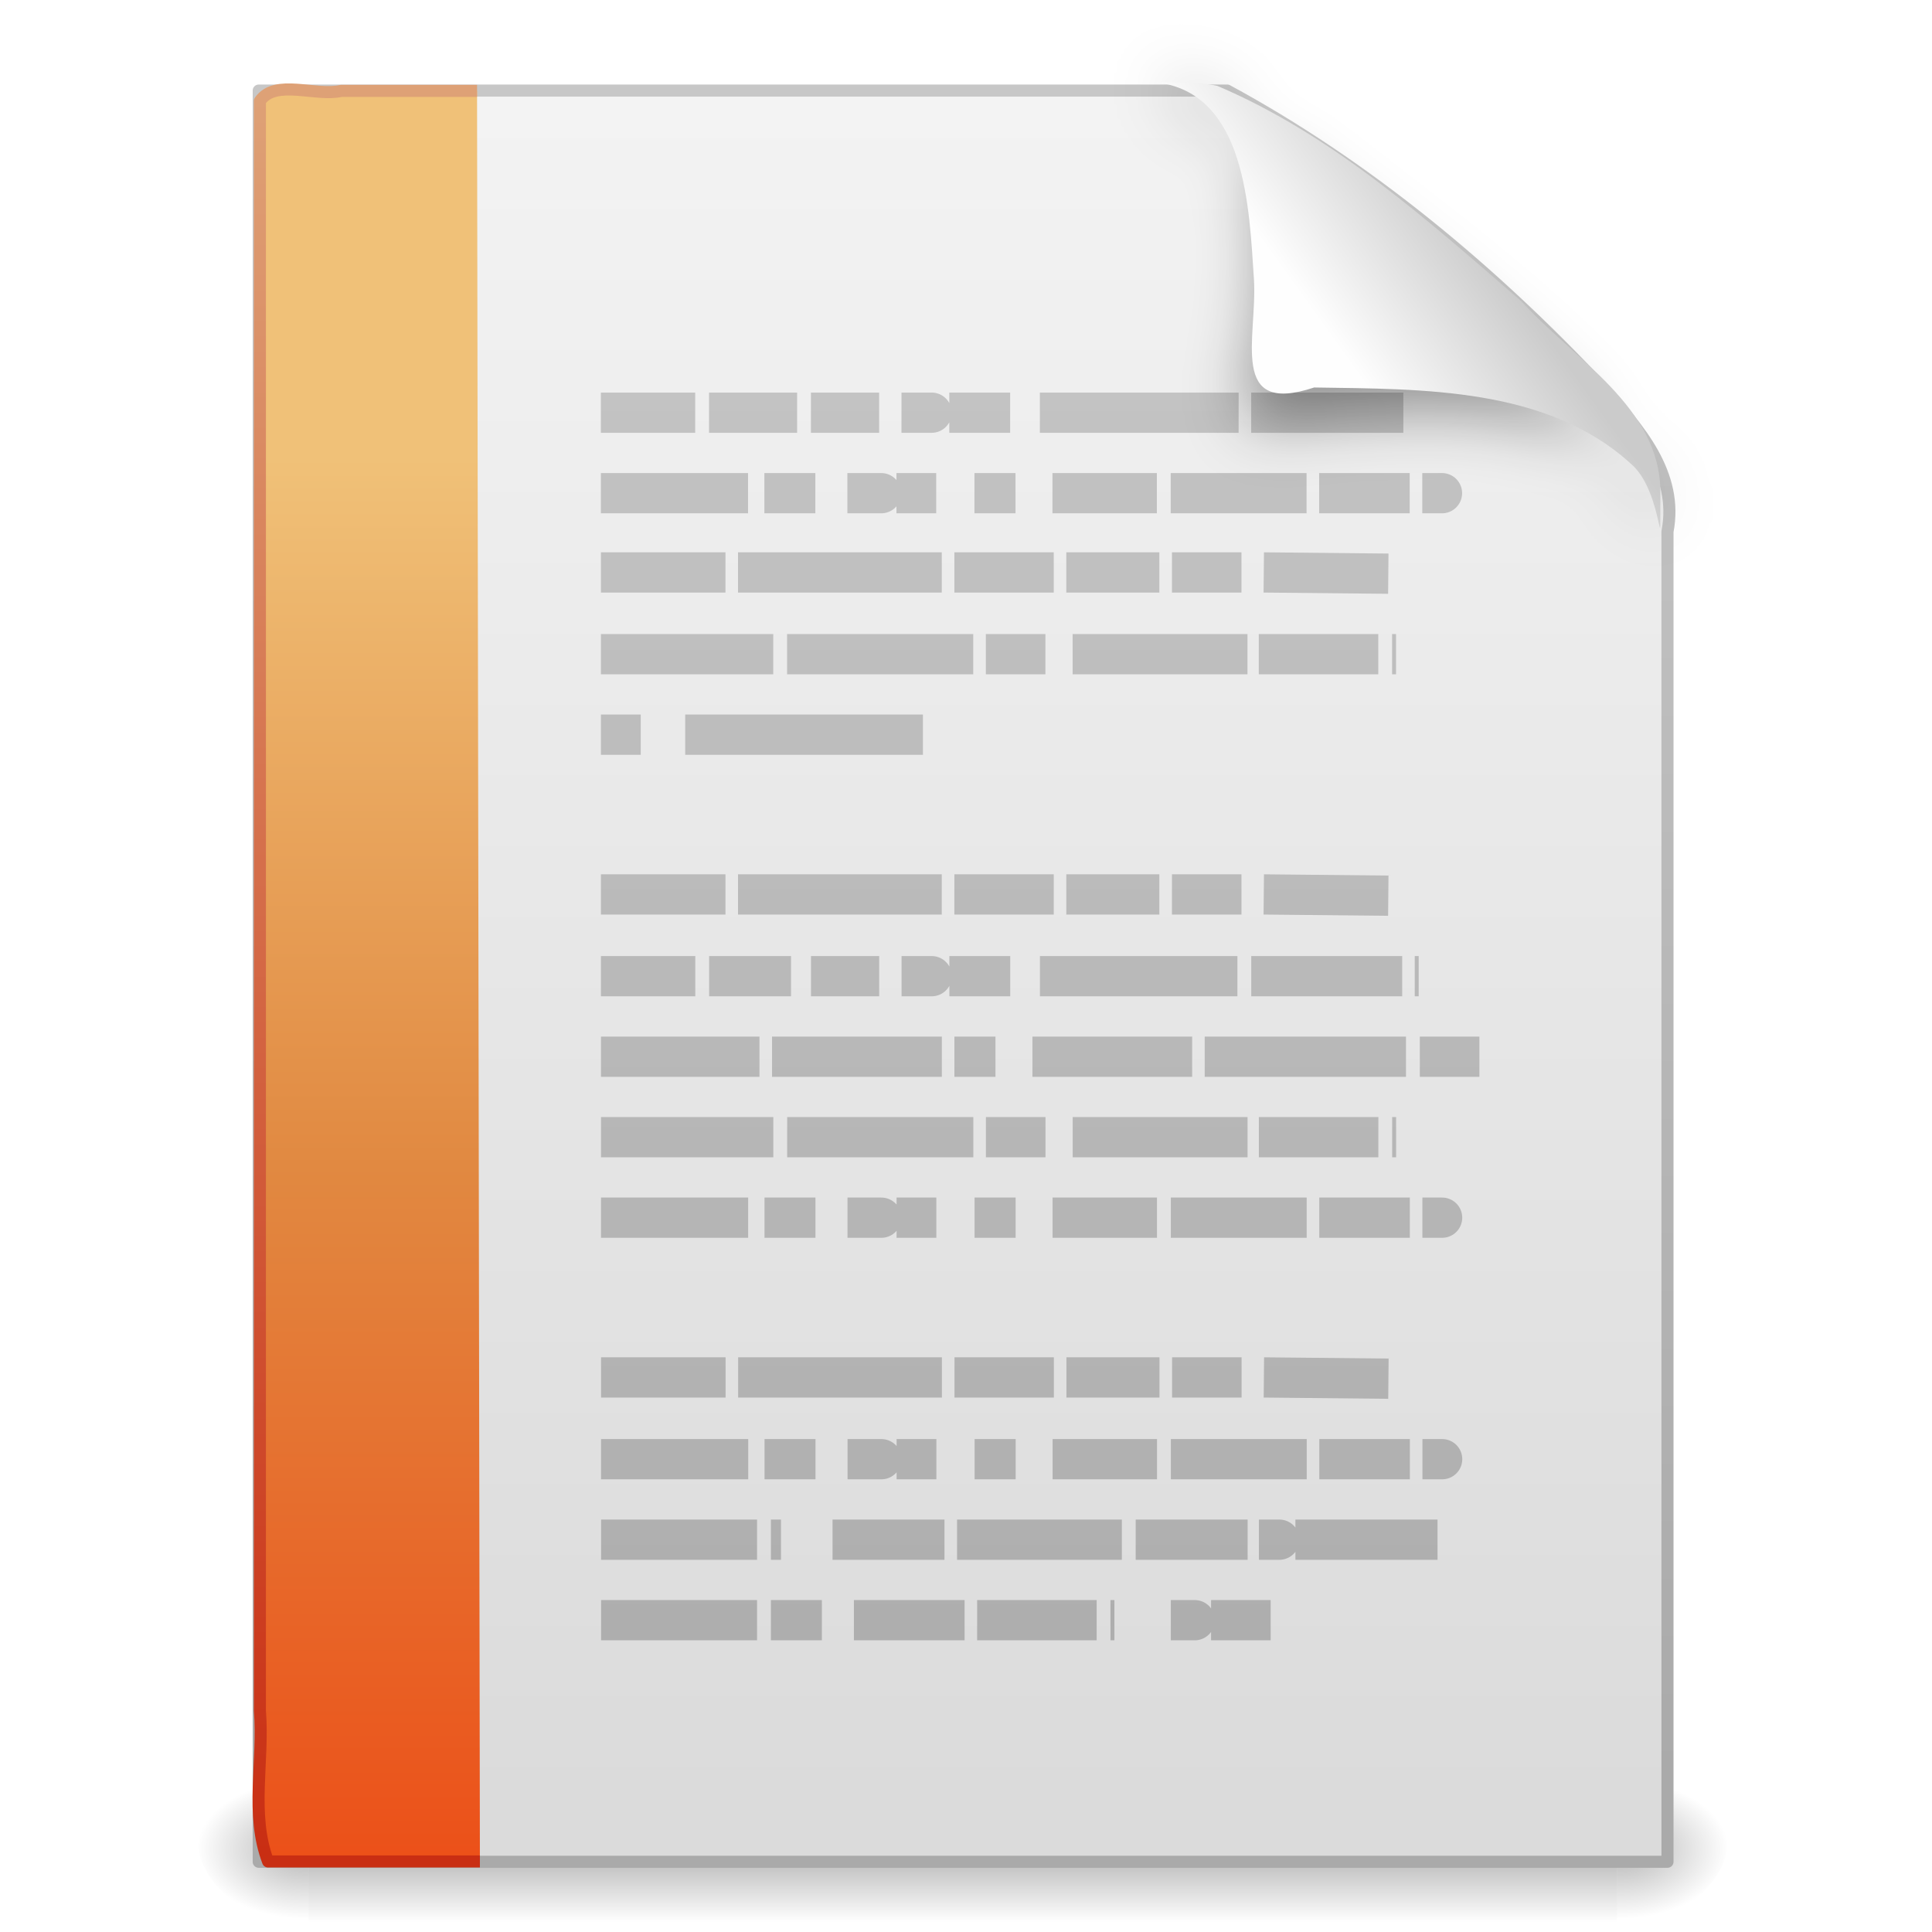
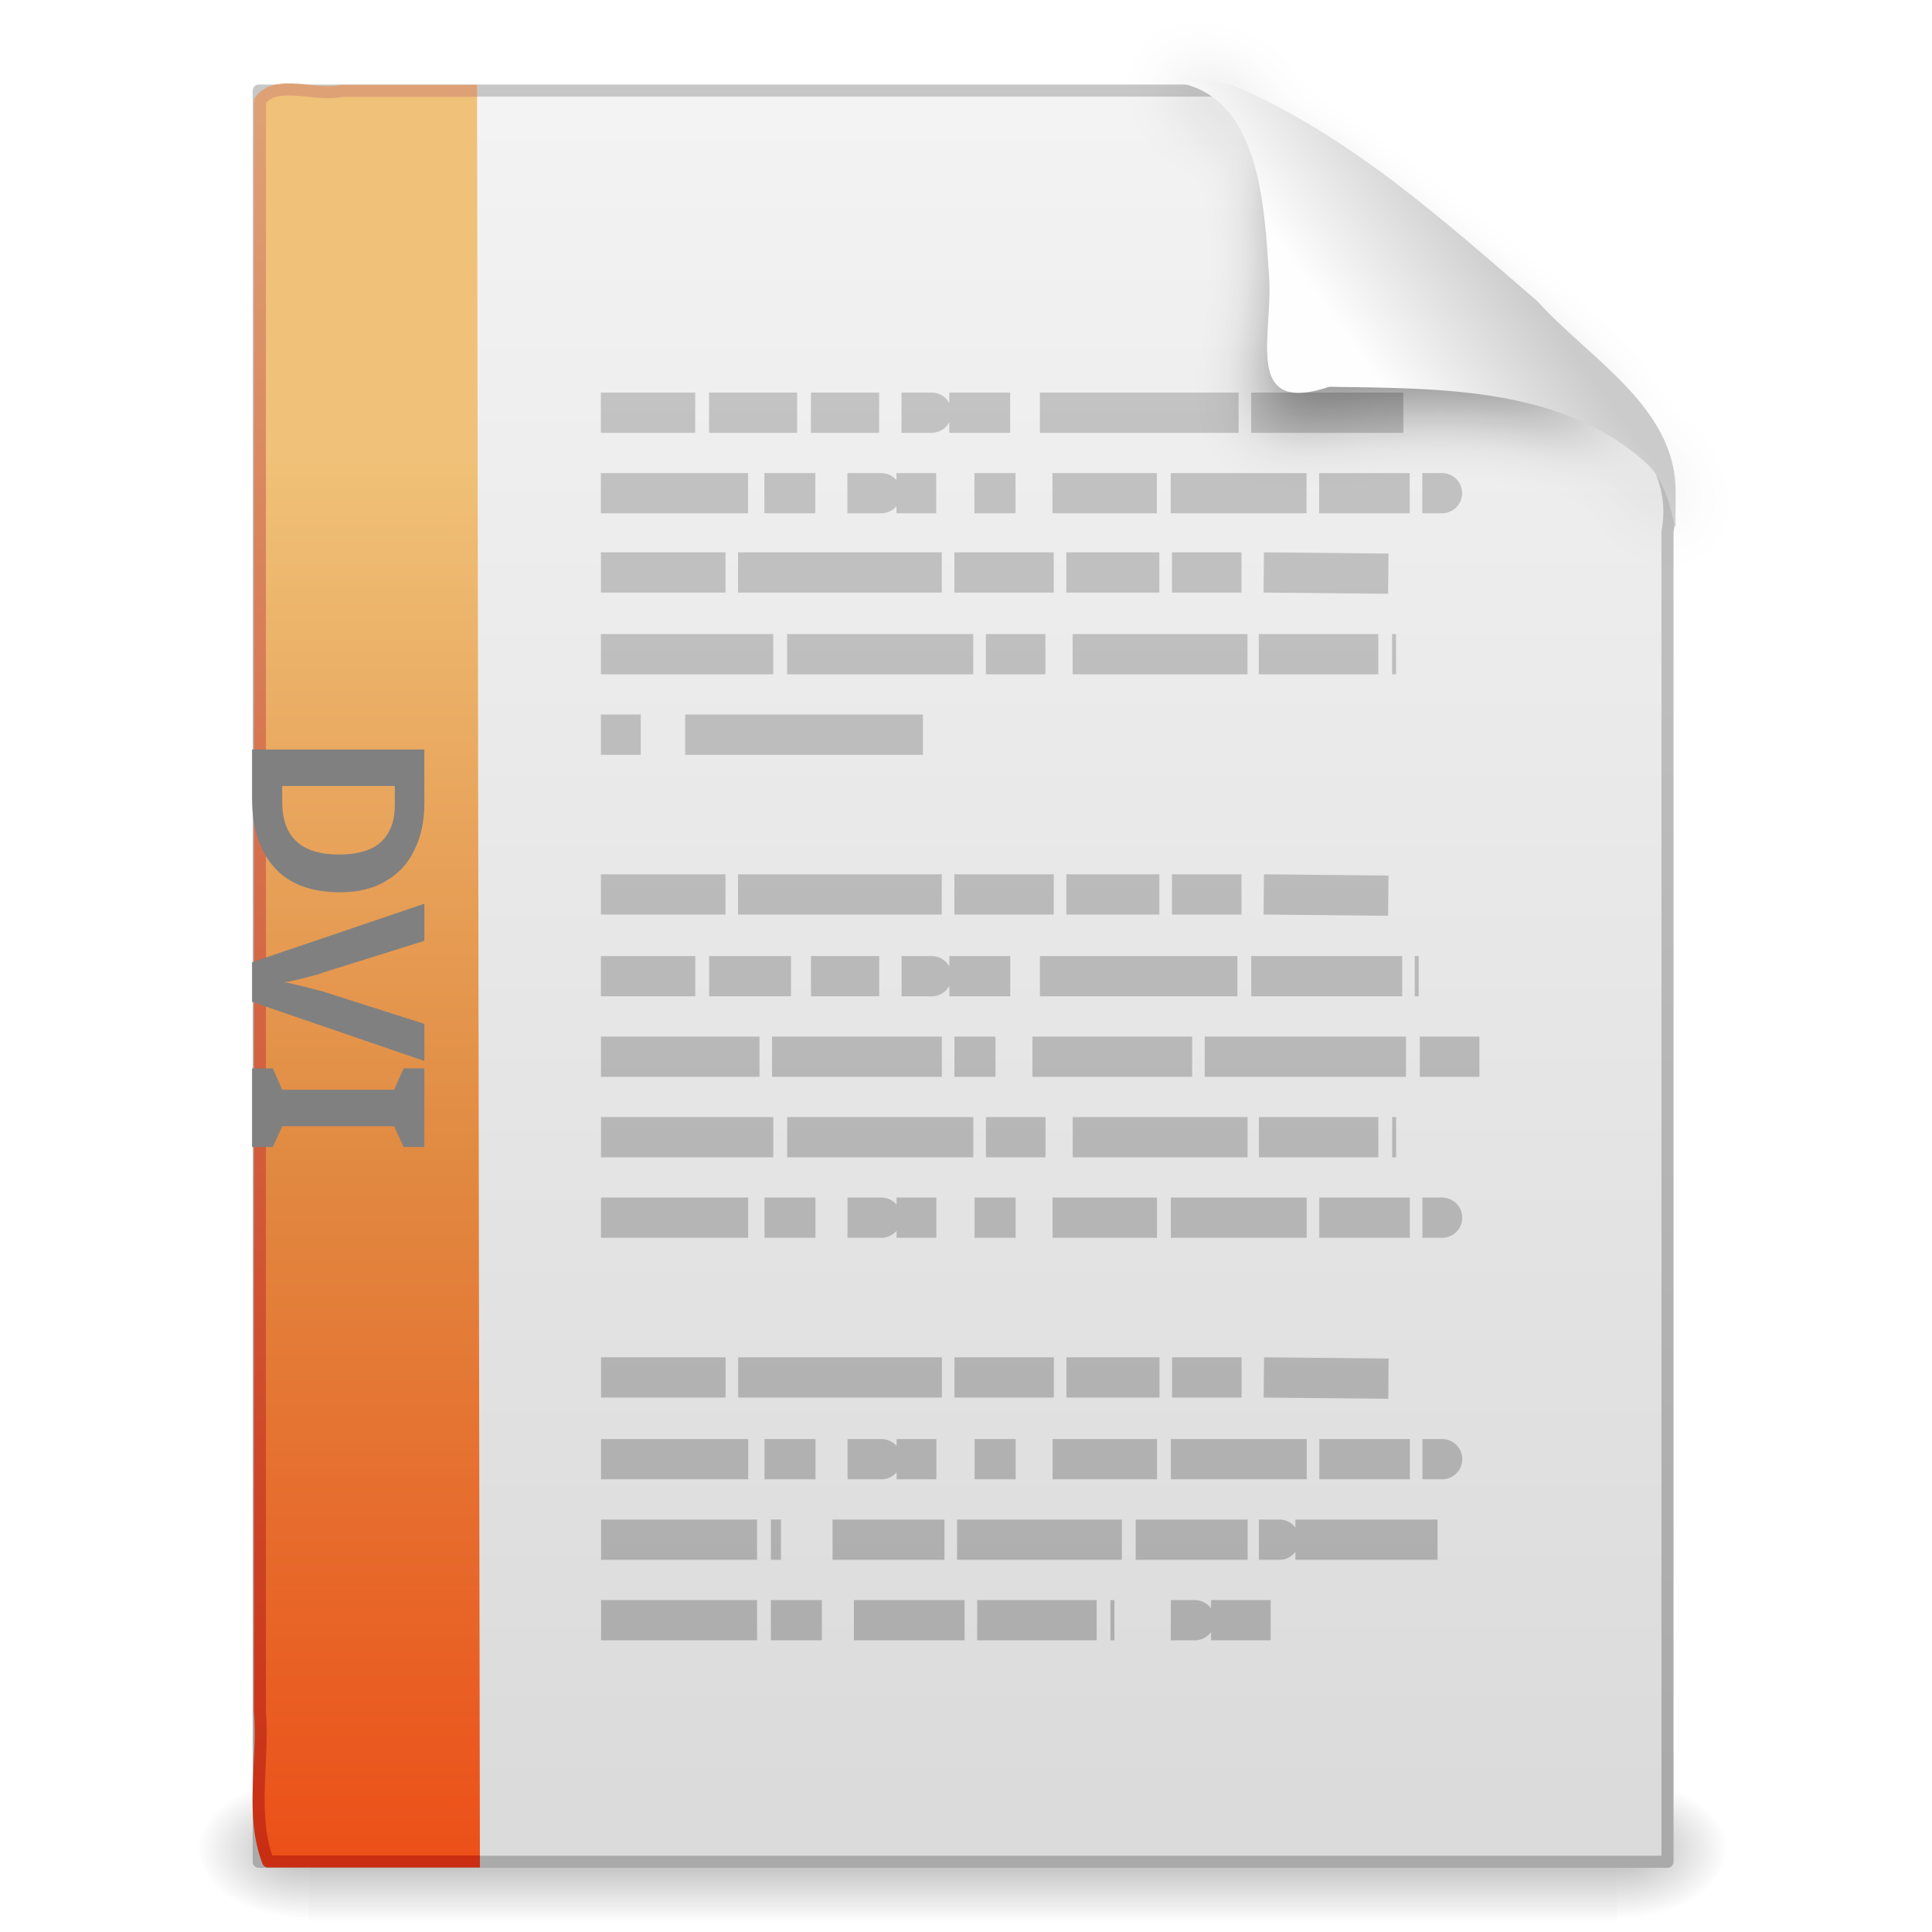
<svg xmlns="http://www.w3.org/2000/svg" xmlns:xlink="http://www.w3.org/1999/xlink" height="64" version="1.1" viewBox="0 0 48 48" width="64">
  <defs>
    <linearGradient gradientTransform="matrix(.9977 0 0 1.0407 .1719 .33303)" gradientUnits="userSpaceOnUse" id="k" x1="32.892" x2="36.358" y1="8.059" y2="5.457">
      <stop offset="0" stop-color="#fefefe" />
      <stop offset="1" stop-color="#cbcbcb" />
    </linearGradient>
    <filter color-interpolation-filters="sRGB" height="1.329" id="l" width="1.297" x="-0.148" y="-0.164">
      <feGaussianBlur stdDeviation="0.774" />
    </filter>
    <linearGradient gradientTransform="translate(1.9463 -1.2942)" gradientUnits="userSpaceOnUse" id="j" x1="22.004" x2="22.004" xlink:href="#b" y1="47.813" y2="3.364" />
    <linearGradient id="b">
      <stop offset="0" stop-color="#aaa" />
      <stop offset="1" stop-color="#c8c8c8" />
    </linearGradient>
    <linearGradient gradientTransform="matrix(.79932 0 0 1.0037 40.784 .19215)" gradientUnits="userSpaceOnUse" id="i" x1="-22.54" x2="-22.54" y1="11.109" y2="46.264">
      <stop offset="0" stop-color="#f0c178" />
      <stop offset="0.5" stop-color="#e18941" />
      <stop offset="1" stop-color="#ec4f18" />
    </linearGradient>
    <linearGradient gradientTransform="matrix(.91101 0 0 .977 .53115 .80491)" gradientUnits="userSpaceOnUse" id="h" x1="9.492" x2="9.492" y1="46.314" y2="1.716">
      <stop offset="0" stop-color="#c92e13" />
      <stop offset="1" stop-color="#dea176" />
    </linearGradient>
    <linearGradient gradientTransform="matrix(1 0 0 .95617 -.071593 -.16205)" gradientUnits="userSpaceOnUse" id="g" x1="25.132" x2="25.132" y1="0.985" y2="47.013">
      <stop offset="0" stop-color="#f4f4f4" />
      <stop offset="1" stop-color="#dbdbdb" />
    </linearGradient>
    <linearGradient gradientTransform="matrix(.8075 0 0 .89483 59.338 -1.2277)" gradientUnits="userSpaceOnUse" id="f" x1="-51.786" x2="-51.786" xlink:href="#b" y1="50.786" y2="2.906" />
    <radialGradient cx="605.71" cy="486.65" gradientTransform="matrix(.02304 0 0 .0147 26.369 38.479)" gradientUnits="userSpaceOnUse" id="d" r="117.14" xlink:href="#a" />
    <linearGradient id="a">
      <stop offset="0" />
      <stop offset="1" stop-opacity="0" />
    </linearGradient>
    <radialGradient cx="605.71" cy="486.65" gradientTransform="matrix(-.02304 0 0 .0147 21.631 38.479)" gradientUnits="userSpaceOnUse" id="c" r="117.14" xlink:href="#a" />
    <linearGradient gradientTransform="matrix(.067325 0 0 .0147 -.33304 38.479)" gradientUnits="userSpaceOnUse" id="e" x1="302.86" x2="302.86" y1="366.65" y2="609.51">
      <stop offset="0" stop-opacity="0" />
      <stop offset="0.5" />
      <stop offset="1" stop-opacity="0" />
    </linearGradient>
  </defs>
  <g transform="translate(-.079692 .31402)">
    <path d="m7.746 43.869h32.508v3.57h-32.508v-3.57z" fill="url(#e)" opacity="0.3" />
    <path d="m7.746 43.869v3.57c-2.091 0.341-4.252-2.622-1.35-3.354 0.434-0.146 0.892-0.215 1.35-0.215z" fill="url(#c)" opacity="0.3" />
    <path d="m40.254 43.869v3.57c2.091 0.341 4.252-2.622 1.35-3.354-0.434-0.146-0.892-0.215-1.35-0.215z" fill="url(#d)" opacity="0.3" />
  </g>
  <path d="m6.428 2.25h24.061c3.492 1.892 6.603 4.496 9.317 7.388 0.909 1.01 1.901 2.128 1.622 3.57v33.047h-35v-44.005z" fill="url(#g)" stroke="url(#f)" stroke-linejoin="round" stroke-width="0.3" />
  <path d="m11.923 46.248h-5.263c-0.447-1.167-0.102-2.501-0.203-3.745v-39.992c0.384-0.56 1.391-0.106 2.02-0.253h3.375" fill="url(#i)" stroke="url(#h)" stroke-linejoin="round" stroke-width="0.3" />
  <path d="m14.928 10.253h2.344-2.344zm2.688 0h2.188-2.188zm2.531 0h1.695-1.695zm2.25 0c0.874 0 1.123 0 0 0zm1.188 0h1.512-1.512zm2.25 0h4.938-4.938zm5.25 0h3.781-3.781zm-16.156 2h3.656-3.656zm4.062 0h1.266-1.266zm2.062 0c0.611 0 1.538 0 0 0zm1.219 0h0.988-0.988zm1.938 0h1.02-1.02zm1.938 0h2.594-2.594zm2.938 0h3.375-3.375zm3.688 0h2.25-2.25zm2.562 0c0.609 0 0.697 0 0 0zm-20.406 1.969h3.094-3.094zm3.406 0h5.062-5.062zm5.375 0h2.469-2.469zm2.781 0h2.312-2.312zm2.625 0h1.727-1.727zm2.281 0c1.031 0.01 2.063 0.021 3.094 0.031-1.031-0.01-2.063-0.021-3.094-0.031zm-16.468 2.031h4.281-4.281zm4.625 0h4.625-4.625zm4.938 0h1.48-1.48zm2.156 0h4.344-4.344zm4.625 0h2.969-2.969zm3.312 0h0.098zm-19.656 2h0.989-0.989zm2.094 0h5.906-5.906zm-2.094 3.969h3.094-3.094zm3.406 0h5.062-5.062zm5.375 0h2.469-2.469zm2.781 0h2.312-2.312zm2.625 0h1.727-1.727zm2.281 0c1.031 0.01 2.063 0.021 3.094 0.031-1.031-0.01-2.063-0.021-3.094-0.031zm-16.468 2.031h2.344-2.344zm2.688 0h2.035-2.035zm2.531 0h1.695-1.695zm2.25 0c0.874 0 1.123 0 0 0zm1.188 0h1.512-1.512zm2.25 0h4.906-4.906zm5.25 0h3.75-3.75zm4.062 0h0.098zm-20.218 2h3.938-3.938zm4.25 0h4.219-4.219zm4.531 0h1.02-1.02zm1.938 0h3.969-3.969zm4.281 0h5-5zm5.344 0h1.48-1.48zm-20.343 2h4.281-4.281zm4.625 0h4.625-4.625zm4.938 0h1.48-1.48zm2.156 0h4.344-4.344zm4.625 0h2.969-2.969zm3.312 0h0.098zm-19.656 2h3.656-3.656zm4.062 0h1.266-1.266zm2.062 0c0.611 0 1.538 0 0 0zm1.219 0h0.988-0.988zm1.938 0h1.02-1.02zm1.938 0h2.594-2.594zm2.938 0h3.375-3.375zm3.688 0h2.25-2.25zm2.562 0c0.609 0 0.697 0 0 0zm-20.406 3.969h3.094-3.094zm3.406 0h5.062-5.062zm5.375 0h2.469-2.469zm2.781 0h2.312-2.312zm2.625 0h1.727-1.727zm2.281 0c1.031 0.01 2.063 0.021 3.094 0.031-1.031-0.01-2.063-0.021-3.094-0.031zm-16.468 2.031h3.656-3.656zm4.062 0h1.266-1.266zm2.062 0c0.611 0 1.538 0 0 0zm1.219 0h0.988-0.988zm1.938 0h1.02-1.02zm1.938 0h2.594-2.594zm2.938 0h3.375-3.375zm3.688 0h2.25-2.25zm2.562 0c0.609 0 0.697 0 0 0zm-20.406 2h3.875-3.875zm4.219 0h0.25-0.25zm1.531 0h2.781-2.781zm3.094 0h4.094-4.094zm4.438 0h2.781-2.781zm3.062 0c0.616 0 0.737 0 0 0zm0.906 0h3.531-3.531zm-17.25 2h3.875-3.875zm4.219 0h1.266-1.266zm2.062 0h2.75-2.75zm3.062 0h2.969-2.969zm3.312 0h0.098zm1.5 0c0.683 0 0.895 0 0 0zm1 0h1.48-1.48z" fill="none" stroke="url(#j)" stroke-width="1px" />
-   <g fill-rule="evenodd" transform="translate(.099747 -.31402)">
+   <g fill-rule="evenodd" transform="translate(.47822 -.33138)">
    <path d="m28.625 2.36c2.684 0.056 2.837 3.424 2.635 5.421 0.171 1.221-1.349 3.716 0.788 2.89 2.788-0.182 6.077-0.619 8.408 1.264 0.653 0.493 0.926 2.6 0.399 0.859-2.206-3.227-5.507-5.498-8.536-7.893-1.207-0.879-2.4-1.791-3.695-2.54z" filter="url(#l)" opacity="0.4" />
    <path d="m28.625 2.36c2.24 0.26 2.311 3.151 2.429 4.896 0.088 1.443-0.643 3.396 1.496 2.685 2.691 0.043 5.823-0.015 7.918 1.94 0.767 0.721 0.675 2.667 0.683 0.656 6e-3 -2.095-2.159-3.305-3.436-4.723-2.334-2.019-4.702-4.149-7.571-5.367-0.497-0.108-1.014-0.076-1.52-0.087z" fill="url(#k)" />
  </g>
+   <text fill="#808080" font-family="sans-serif" font-size="6px" font-weight="bold" letter-spacing="0px" stroke-width="0.75" style="line-height:1.25" word-spacing="0px" writing-mode="tb-rl" x="0.093" xml:space="preserve" y="26.571">
+     <tspan x="8.591" y="18.073">DVI</tspan>
+   </text>
</svg>
